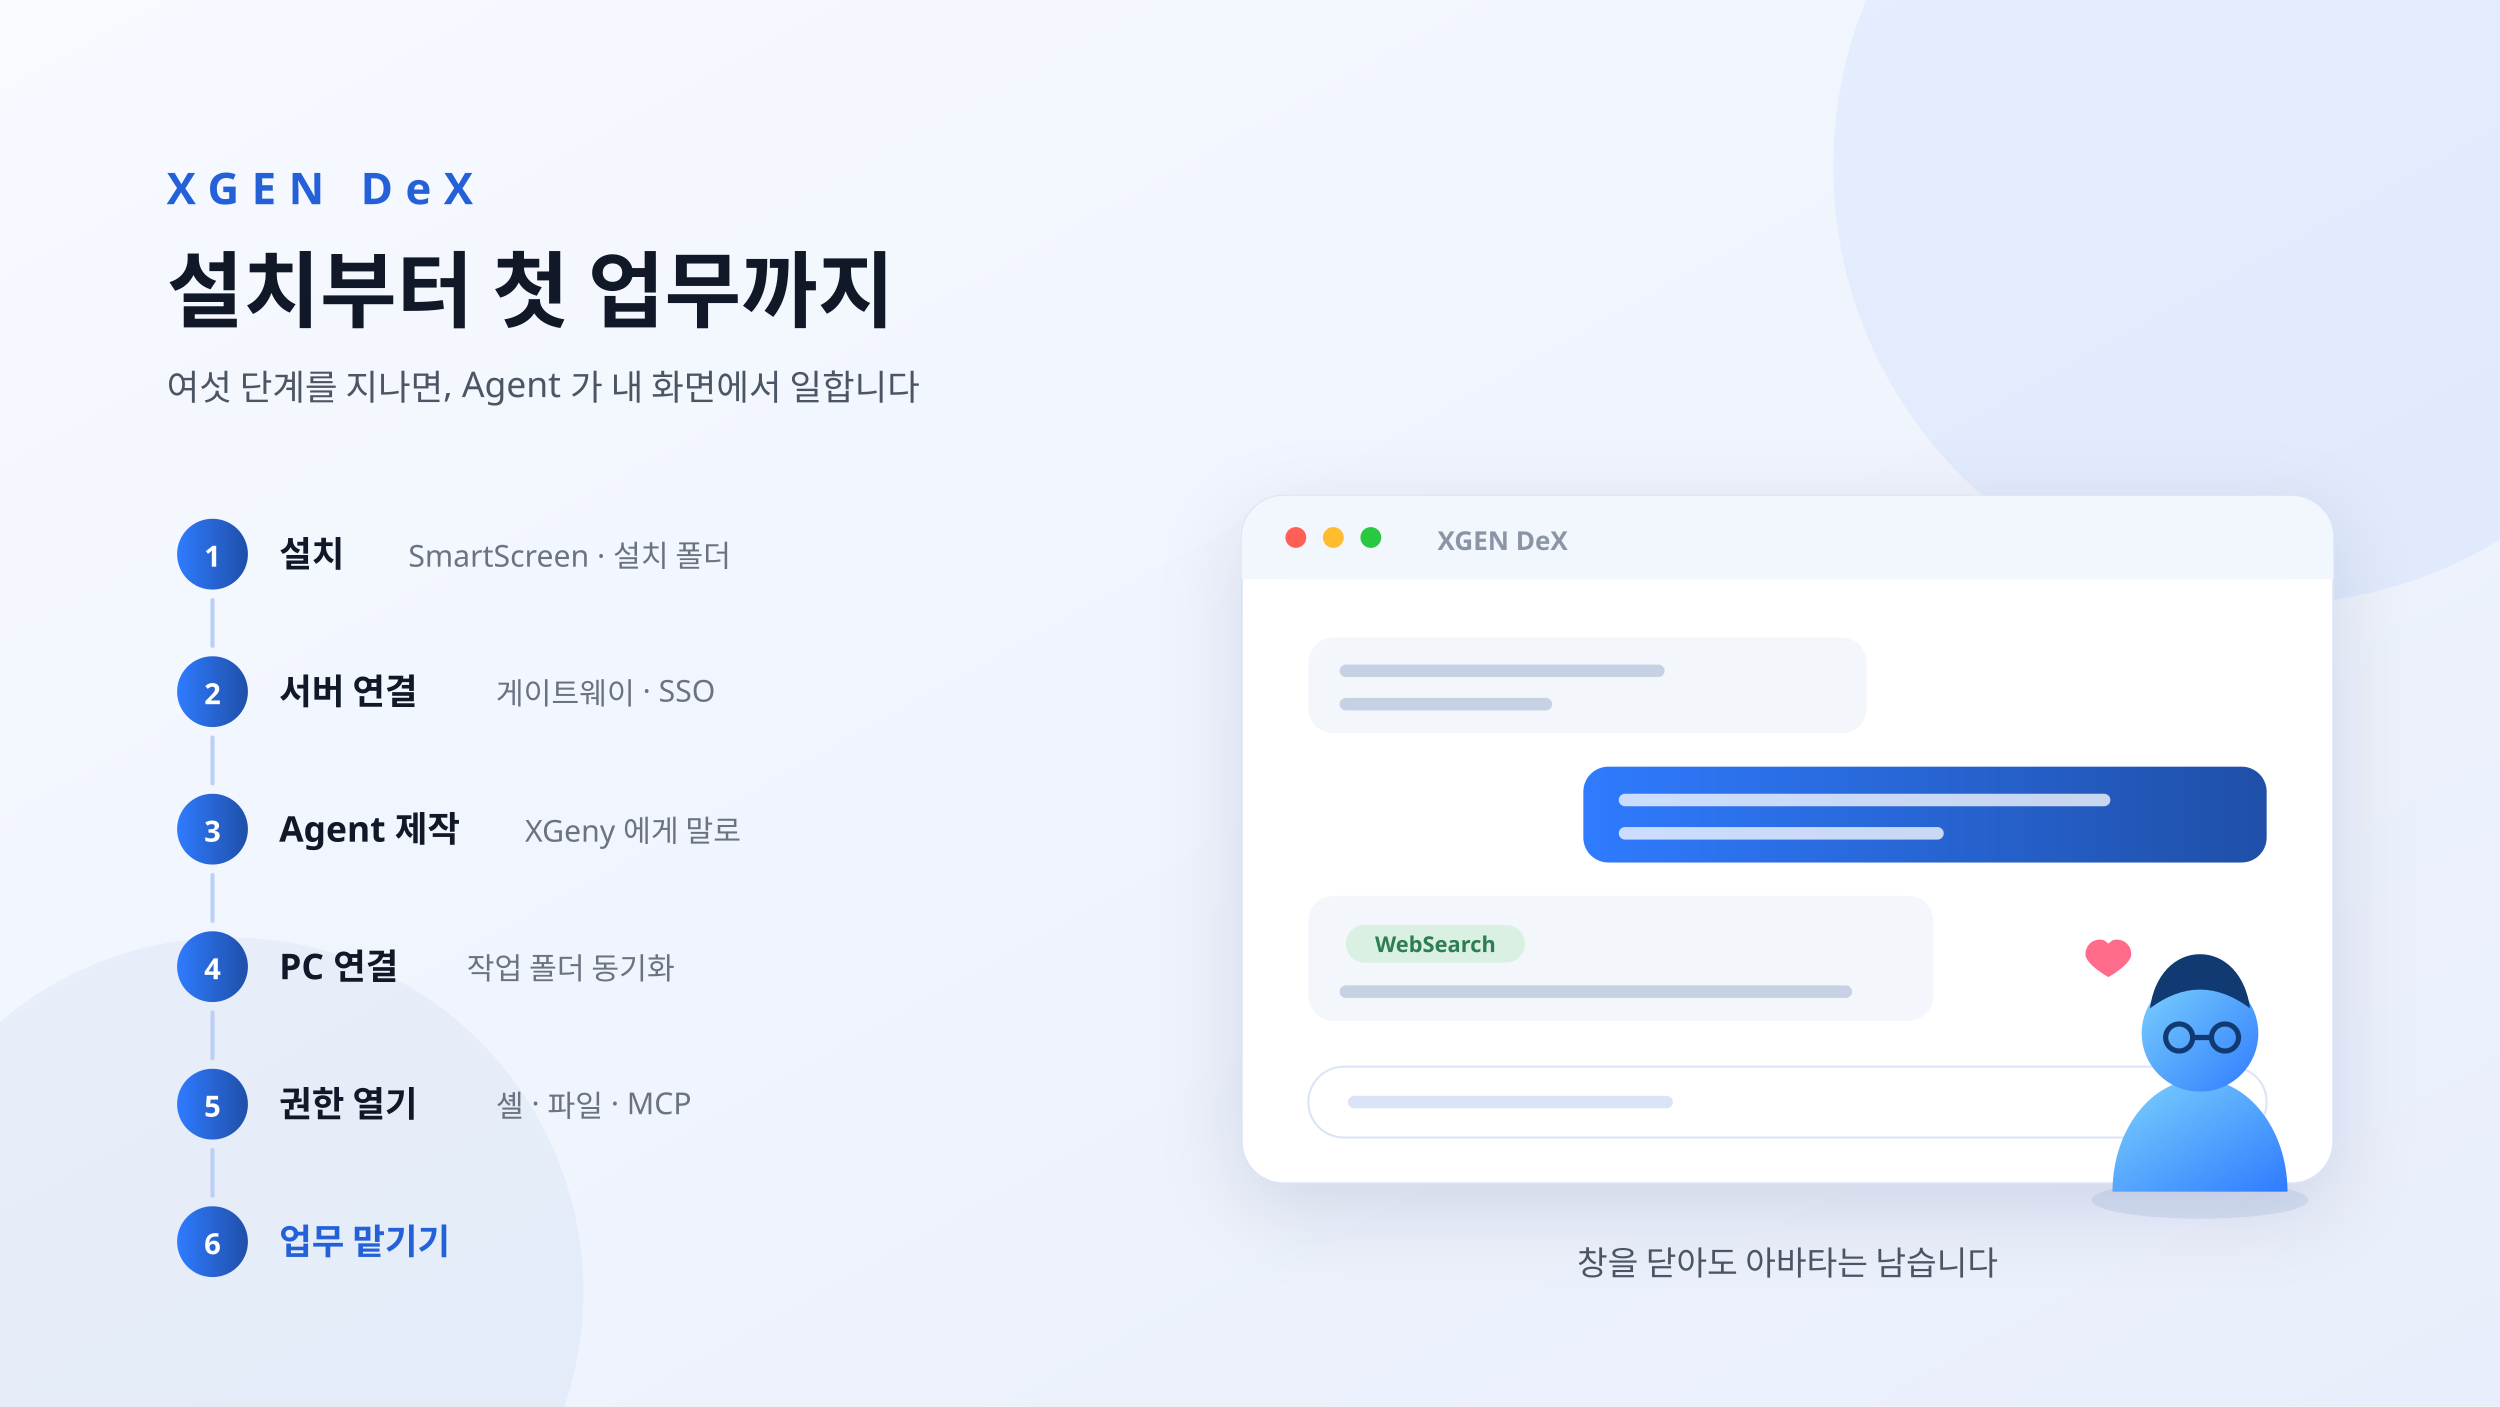
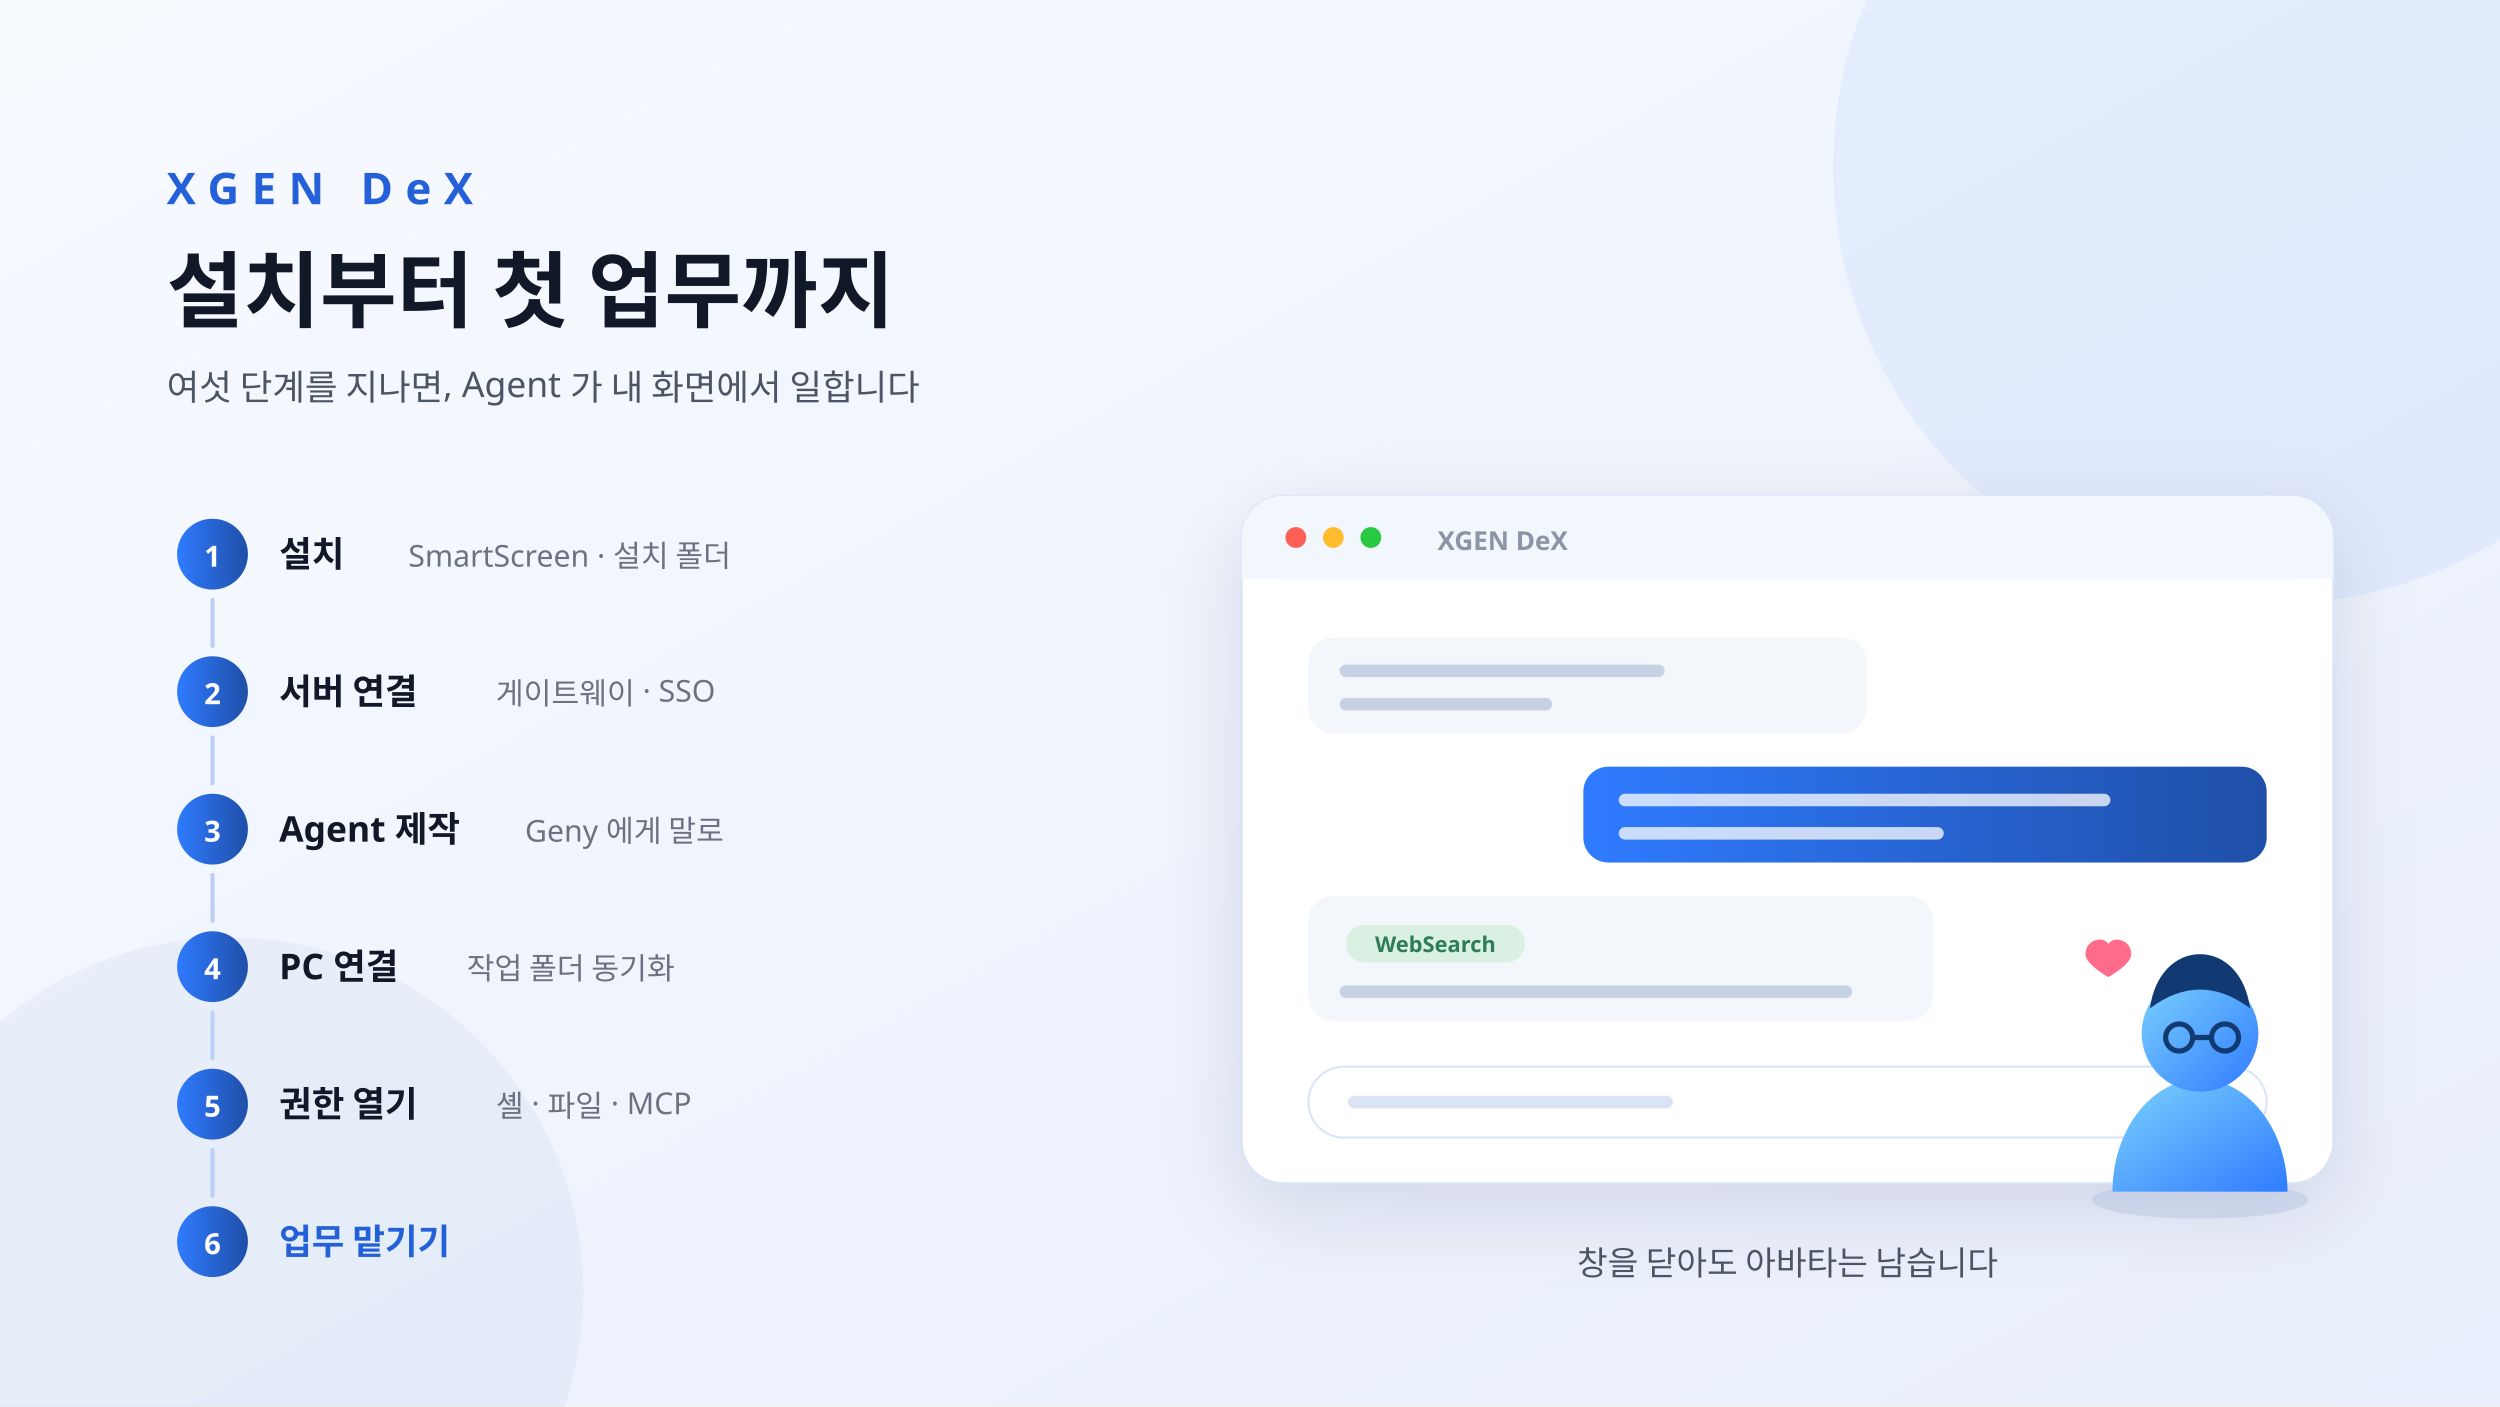
<svg xmlns="http://www.w3.org/2000/svg" viewBox="0 0 1200 675" role="img" aria-label="여섯 단계를 지나면 내 PC 화면에서 Agent 가 아바타로 상주하며 일한다">
  <defs>
    <linearGradient id="bg" x1="0" y1="0" x2="1" y2="1">
      <stop offset="0" stop-color="#f7faff" />
      <stop offset="1" stop-color="#e8eefb" />
    </linearGradient>
    <linearGradient id="brand" x1="0" y1="0" x2="1" y2="0">
      <stop offset="0" stop-color="#2f7bff" />
      <stop offset="1" stop-color="#1f4fa8" />
    </linearGradient>
    <linearGradient id="figure" x1="0" y1="0" x2="1" y2="1">
      <stop offset="0" stop-color="#7dd3fc" />
      <stop offset="1" stop-color="#2f7bff" />
    </linearGradient>
    <filter id="sh" x="-20%" y="-20%" width="140%" height="140%">
      <feDropShadow dx="0" dy="12" stdDeviation="20" flood-color="#14284f" flood-opacity="0.12" />
    </filter>
  </defs>
  <rect width="1200" height="675" fill="url(#bg)" />
  <circle cx="1090" cy="80" r="210" fill="#2f7bff" opacity="0.07" />
  <circle cx="110" cy="620" r="170" fill="#1f4fa8" opacity="0.05" />
  <text x="80" y="98" font-family="Pretendard,'Pretendard Variable','Malgun Gothic','Apple SD Gothic Neo','Noto Sans KR',sans-serif" font-size="21" font-weight="700" fill="#2461d8" letter-spacing="6">XGEN DeX</text>
  <text x="80" y="154" font-family="Pretendard,'Pretendard Variable','Malgun Gothic','Apple SD Gothic Neo','Noto Sans KR',sans-serif" font-size="40" font-weight="800" fill="#111827">설치부터 첫 업무까지</text>
  <text x="80" y="192" font-family="Pretendard,'Malgun Gothic',sans-serif" font-size="17" fill="#4b5563">여섯 단계를 지나면, Agent 가 내 화면에서 일합니다</text>
  <g font-family="Pretendard,'Malgun Gothic',sans-serif">
    <g>
      <circle cx="102" cy="266" r="17" fill="url(#brand)" />
      <text x="102" y="272" text-anchor="middle" font-size="14" font-weight="800" fill="#ffffff">1</text>
      <text x="134" y="272" font-size="17" font-weight="700" fill="#111827">설치</text>
      <text x="196" y="272" font-size="14.5" fill="#6b7280">SmartScreen · 설치 폴더</text>
    </g>
    <path d="M102 288 v22" stroke="#bcd0f5" stroke-width="2" stroke-linecap="round" />
    <g>
      <circle cx="102" cy="332" r="17" fill="url(#brand)" />
      <text x="102" y="338" text-anchor="middle" font-size="14" font-weight="800" fill="#ffffff">2</text>
      <text x="134" y="338" font-size="17" font-weight="700" fill="#111827">서버 연결</text>
      <text x="238" y="338" font-size="14.5" fill="#6b7280">게이트웨이 · SSO</text>
    </g>
    <path d="M102 354 v22" stroke="#bcd0f5" stroke-width="2" stroke-linecap="round" />
    <g>
      <circle cx="102" cy="398" r="17" fill="url(#brand)" />
      <text x="102" y="404" text-anchor="middle" font-size="14" font-weight="800" fill="#ffffff">3</text>
      <text x="134" y="404" font-size="17" font-weight="700" fill="#111827">Agent 제작</text>
-       <text x="252" y="404" font-size="14.5" fill="#6b7280">XGeny 에게 말로</text>
+       <text x="252" y="404" font-size="14.5" fill="#6b7280">Geny 에게 말로</text>
    </g>
    <path d="M102 420 v22" stroke="#bcd0f5" stroke-width="2" stroke-linecap="round" />
    <g>
      <circle cx="102" cy="464" r="17" fill="url(#brand)" />
      <text x="102" y="470" text-anchor="middle" font-size="14" font-weight="800" fill="#ffffff">4</text>
      <text x="134" y="470" font-size="17" font-weight="700" fill="#111827">PC 연결</text>
      <text x="224" y="470" font-size="14.5" fill="#6b7280">작업 폴더 동기화</text>
    </g>
    <path d="M102 486 v22" stroke="#bcd0f5" stroke-width="2" stroke-linecap="round" />
    <g>
      <circle cx="102" cy="530" r="17" fill="url(#brand)" />
      <text x="102" y="536" text-anchor="middle" font-size="14" font-weight="800" fill="#ffffff">5</text>
      <text x="134" y="536" font-size="17" font-weight="700" fill="#111827">권한 열기</text>
      <text x="238" y="536" font-size="14.5" fill="#6b7280">셸 · 파일 · MCP</text>
    </g>
    <path d="M102 552 v22" stroke="#bcd0f5" stroke-width="2" stroke-linecap="round" />
    <g>
      <circle cx="102" cy="596" r="17" fill="url(#brand)" />
      <text x="102" y="602" text-anchor="middle" font-size="14" font-weight="800" fill="#ffffff">6</text>
      <text x="134" y="602" font-size="17" font-weight="800" fill="#2461d8">업무 맡기기</text>
    </g>
  </g>
  <g filter="url(#sh)">
    <rect x="596" y="238" width="524" height="330" rx="20" fill="#ffffff" />
  </g>
  <rect x="596" y="238" width="524" height="330" rx="20" fill="none" stroke="#dbe4f6" />
  <rect x="596" y="238" width="524" height="40" rx="20" fill="#f2f6fd" />
  <rect x="596" y="262" width="524" height="16" fill="#f2f6fd" />
  <circle cx="622" cy="258" r="5" fill="#ff5f57" />
  <circle cx="640" cy="258" r="5" fill="#febc2e" />
  <circle cx="658" cy="258" r="5" fill="#28c840" />
  <text x="690" y="264" font-family="Pretendard,'Malgun Gothic',sans-serif" font-size="12.5" font-weight="700" fill="#8b95a6">XGEN DeX</text>
  <rect x="628" y="306" width="268" height="46" rx="12" fill="#f3f6fb" />
  <path d="M646 322h150M646 338h96" stroke="#c6d2e4" stroke-width="6" stroke-linecap="round" />
  <rect x="760" y="368" width="328" height="46" rx="12" fill="url(#brand)" />
  <path d="M780 384h230M780 400h150" stroke="#ffffff" stroke-width="6" stroke-linecap="round" opacity="0.75" />
  <rect x="628" y="430" width="300" height="60" rx="12" fill="#f3f6fb" />
  <rect x="646" y="444" width="86" height="18" rx="9" fill="#d9f0e2" />
  <text x="689" y="457" text-anchor="middle" font-family="Pretendard,sans-serif" font-size="10.5" font-weight="700" fill="#2f7d55">WebSearch</text>
  <path d="M646 476h240" stroke="#c6d2e4" stroke-width="6" stroke-linecap="round" />
  <rect x="628" y="512" width="460" height="34" rx="17" fill="#ffffff" stroke="#dbe4f6" />
  <path d="M650 529h150" stroke="#dbe4f6" stroke-width="6" stroke-linecap="round" />
  <g transform="translate(1010 400)">
    <ellipse cx="46" cy="176" rx="52" ry="9" fill="#1f4fa8" opacity="0.10" />
    <path d="M4 172c0-30 19-54 42-54s42 24 42 54z" fill="url(#figure)" />
    <circle cx="46" cy="96" r="28" fill="url(#figure)" />
    <path d="M22 84c2-16 12-26 24-26s22 10 24 26c-8-6-16-9-24-9s-16 3-24 9z" fill="#123a72" />
    <circle cx="36" cy="98" r="6.5" fill="none" stroke="#123a72" stroke-width="2.5" />
    <circle cx="58" cy="98" r="6.5" fill="none" stroke="#123a72" stroke-width="2.5" />
    <path d="M42.5 98h9" stroke="#123a72" stroke-width="2.5" stroke-linecap="round" />
    <g fill="#ffffff" opacity="0.95">
      <circle cx="-2" cy="62" r="17" />
      <path d="M-8 66l-7 9 11-3z" />
    </g>
    <path d="M-9 58c0-4 3-7 7-7 2 0 3 1 4 2 1-1 2-2 4-2 4 0 7 3 7 7 0 5-11 11-11 11S-9 63-9 58z" fill="#ff6b8a" />
  </g>
  <text x="858" y="612" text-anchor="middle" font-family="Pretendard,'Malgun Gothic',sans-serif" font-size="16" fill="#4b5563">창을 닫아도 아바타는 남습니다</text>
</svg>
